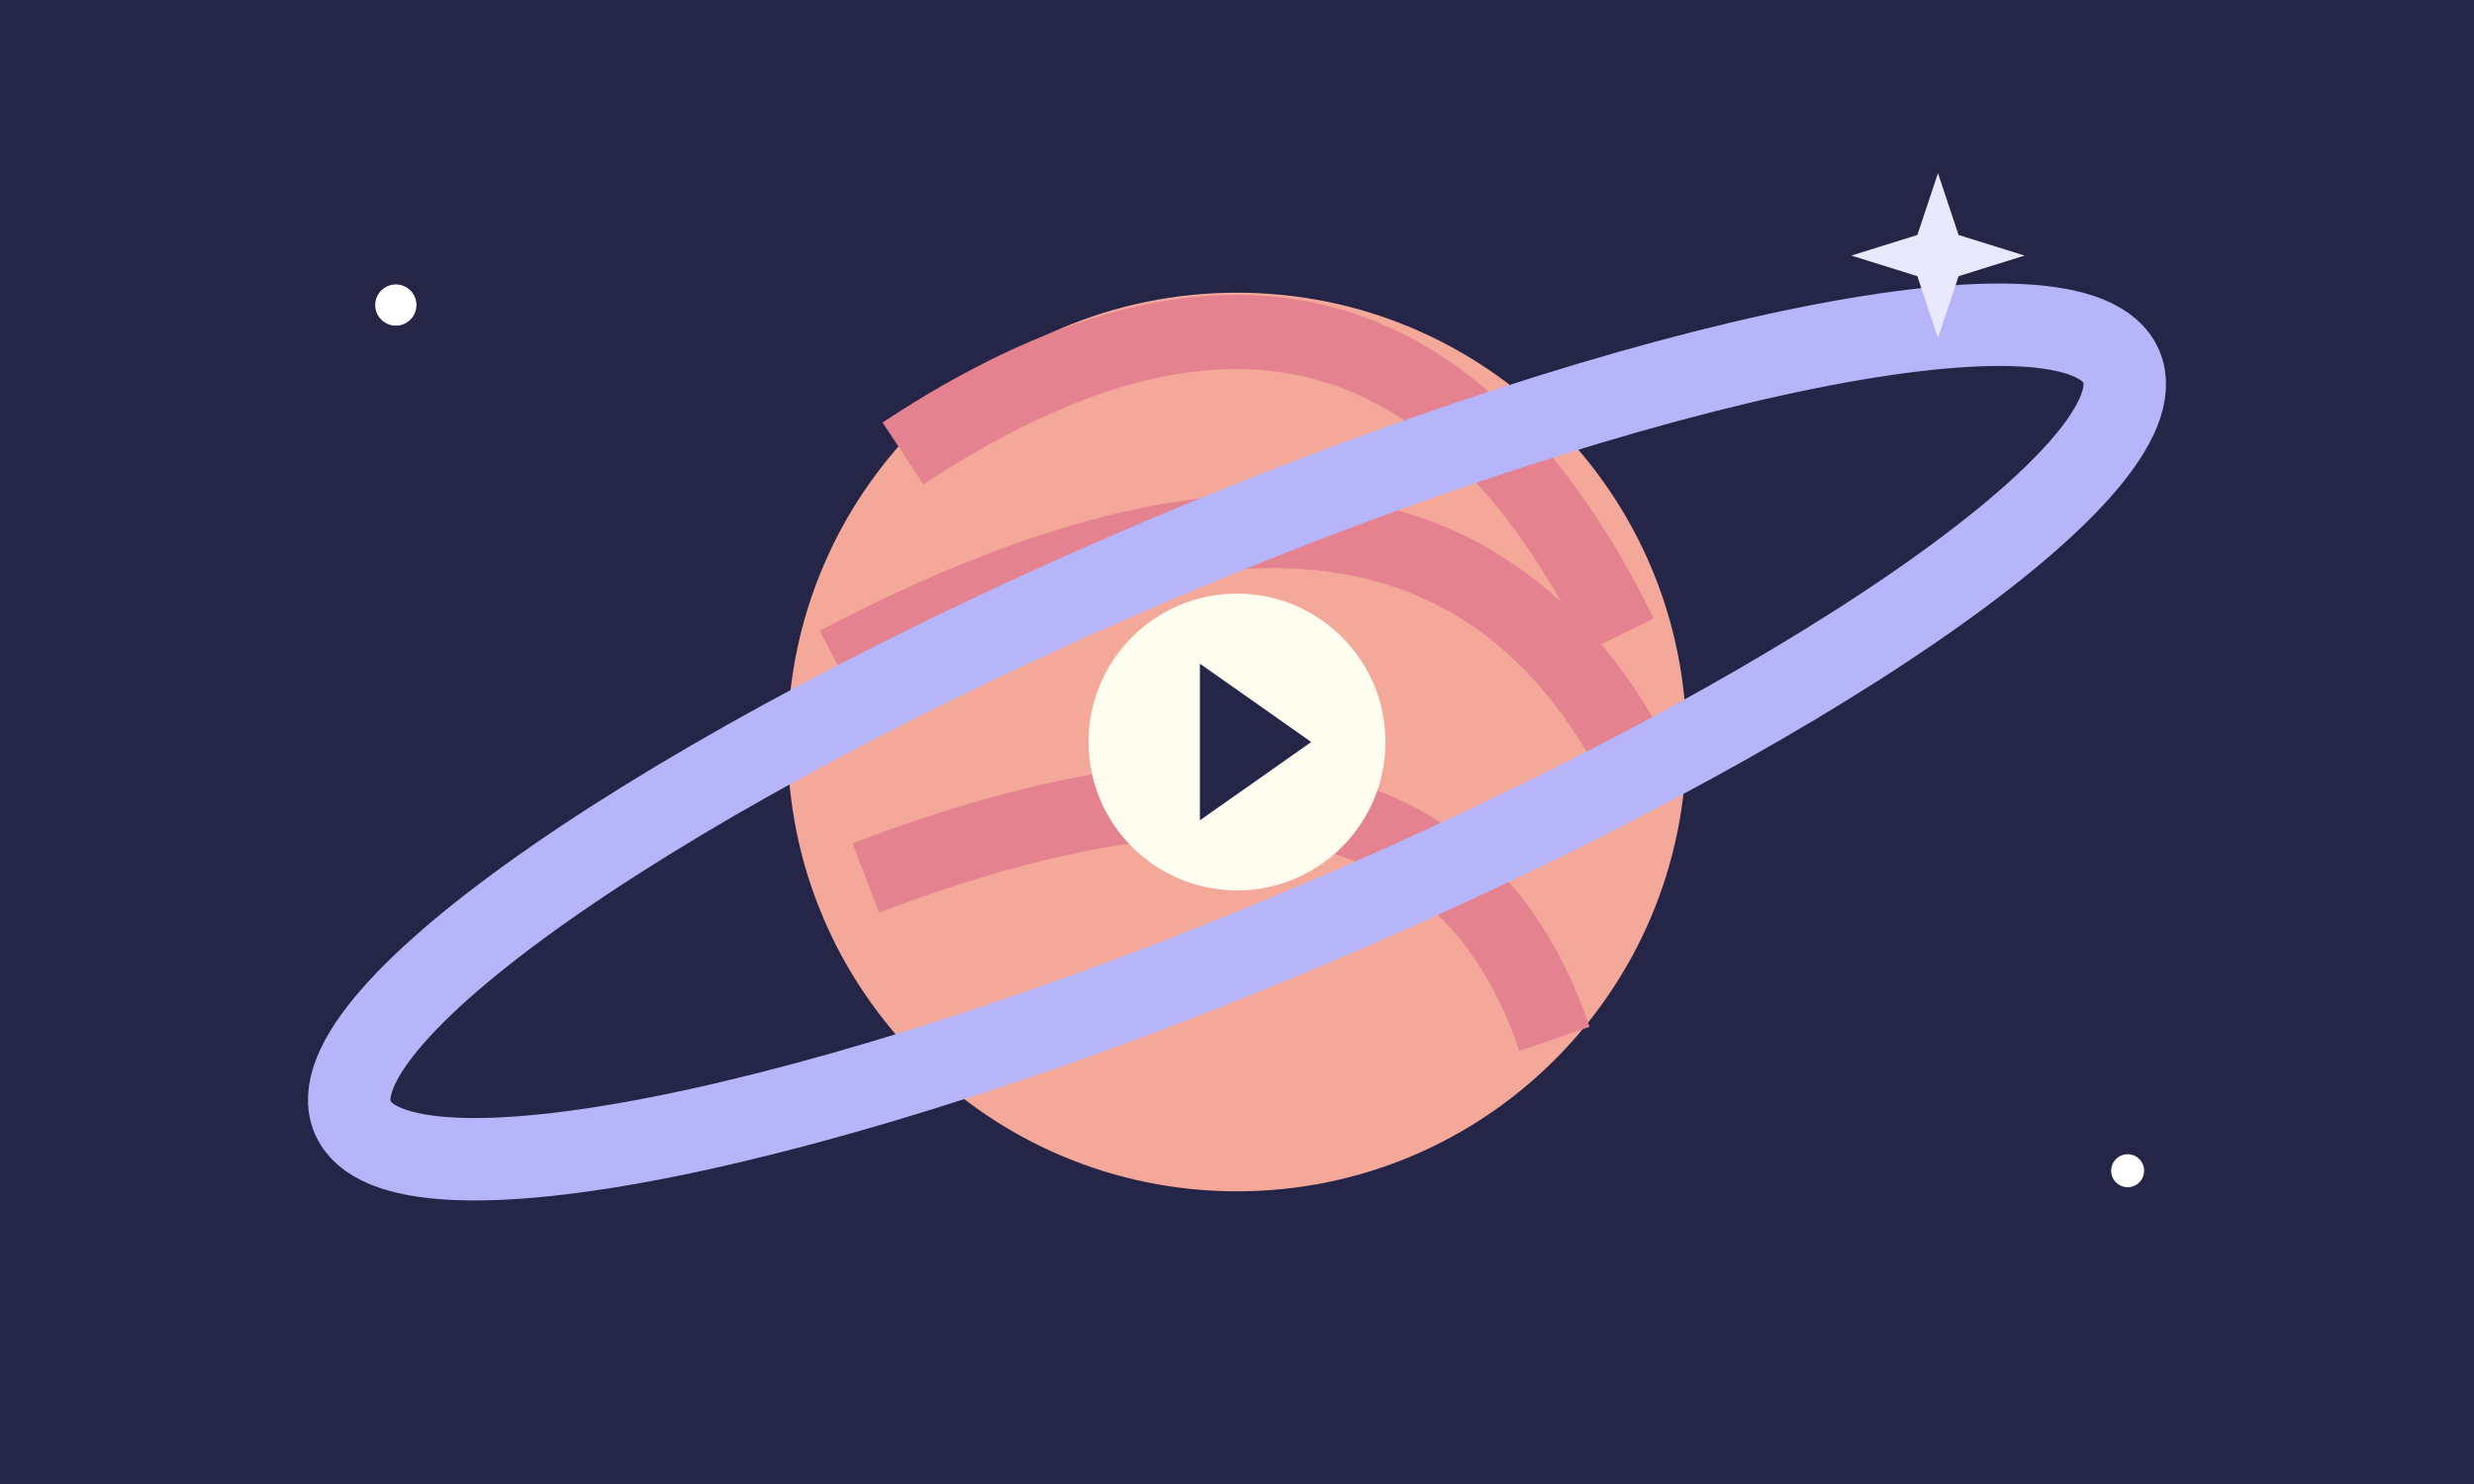
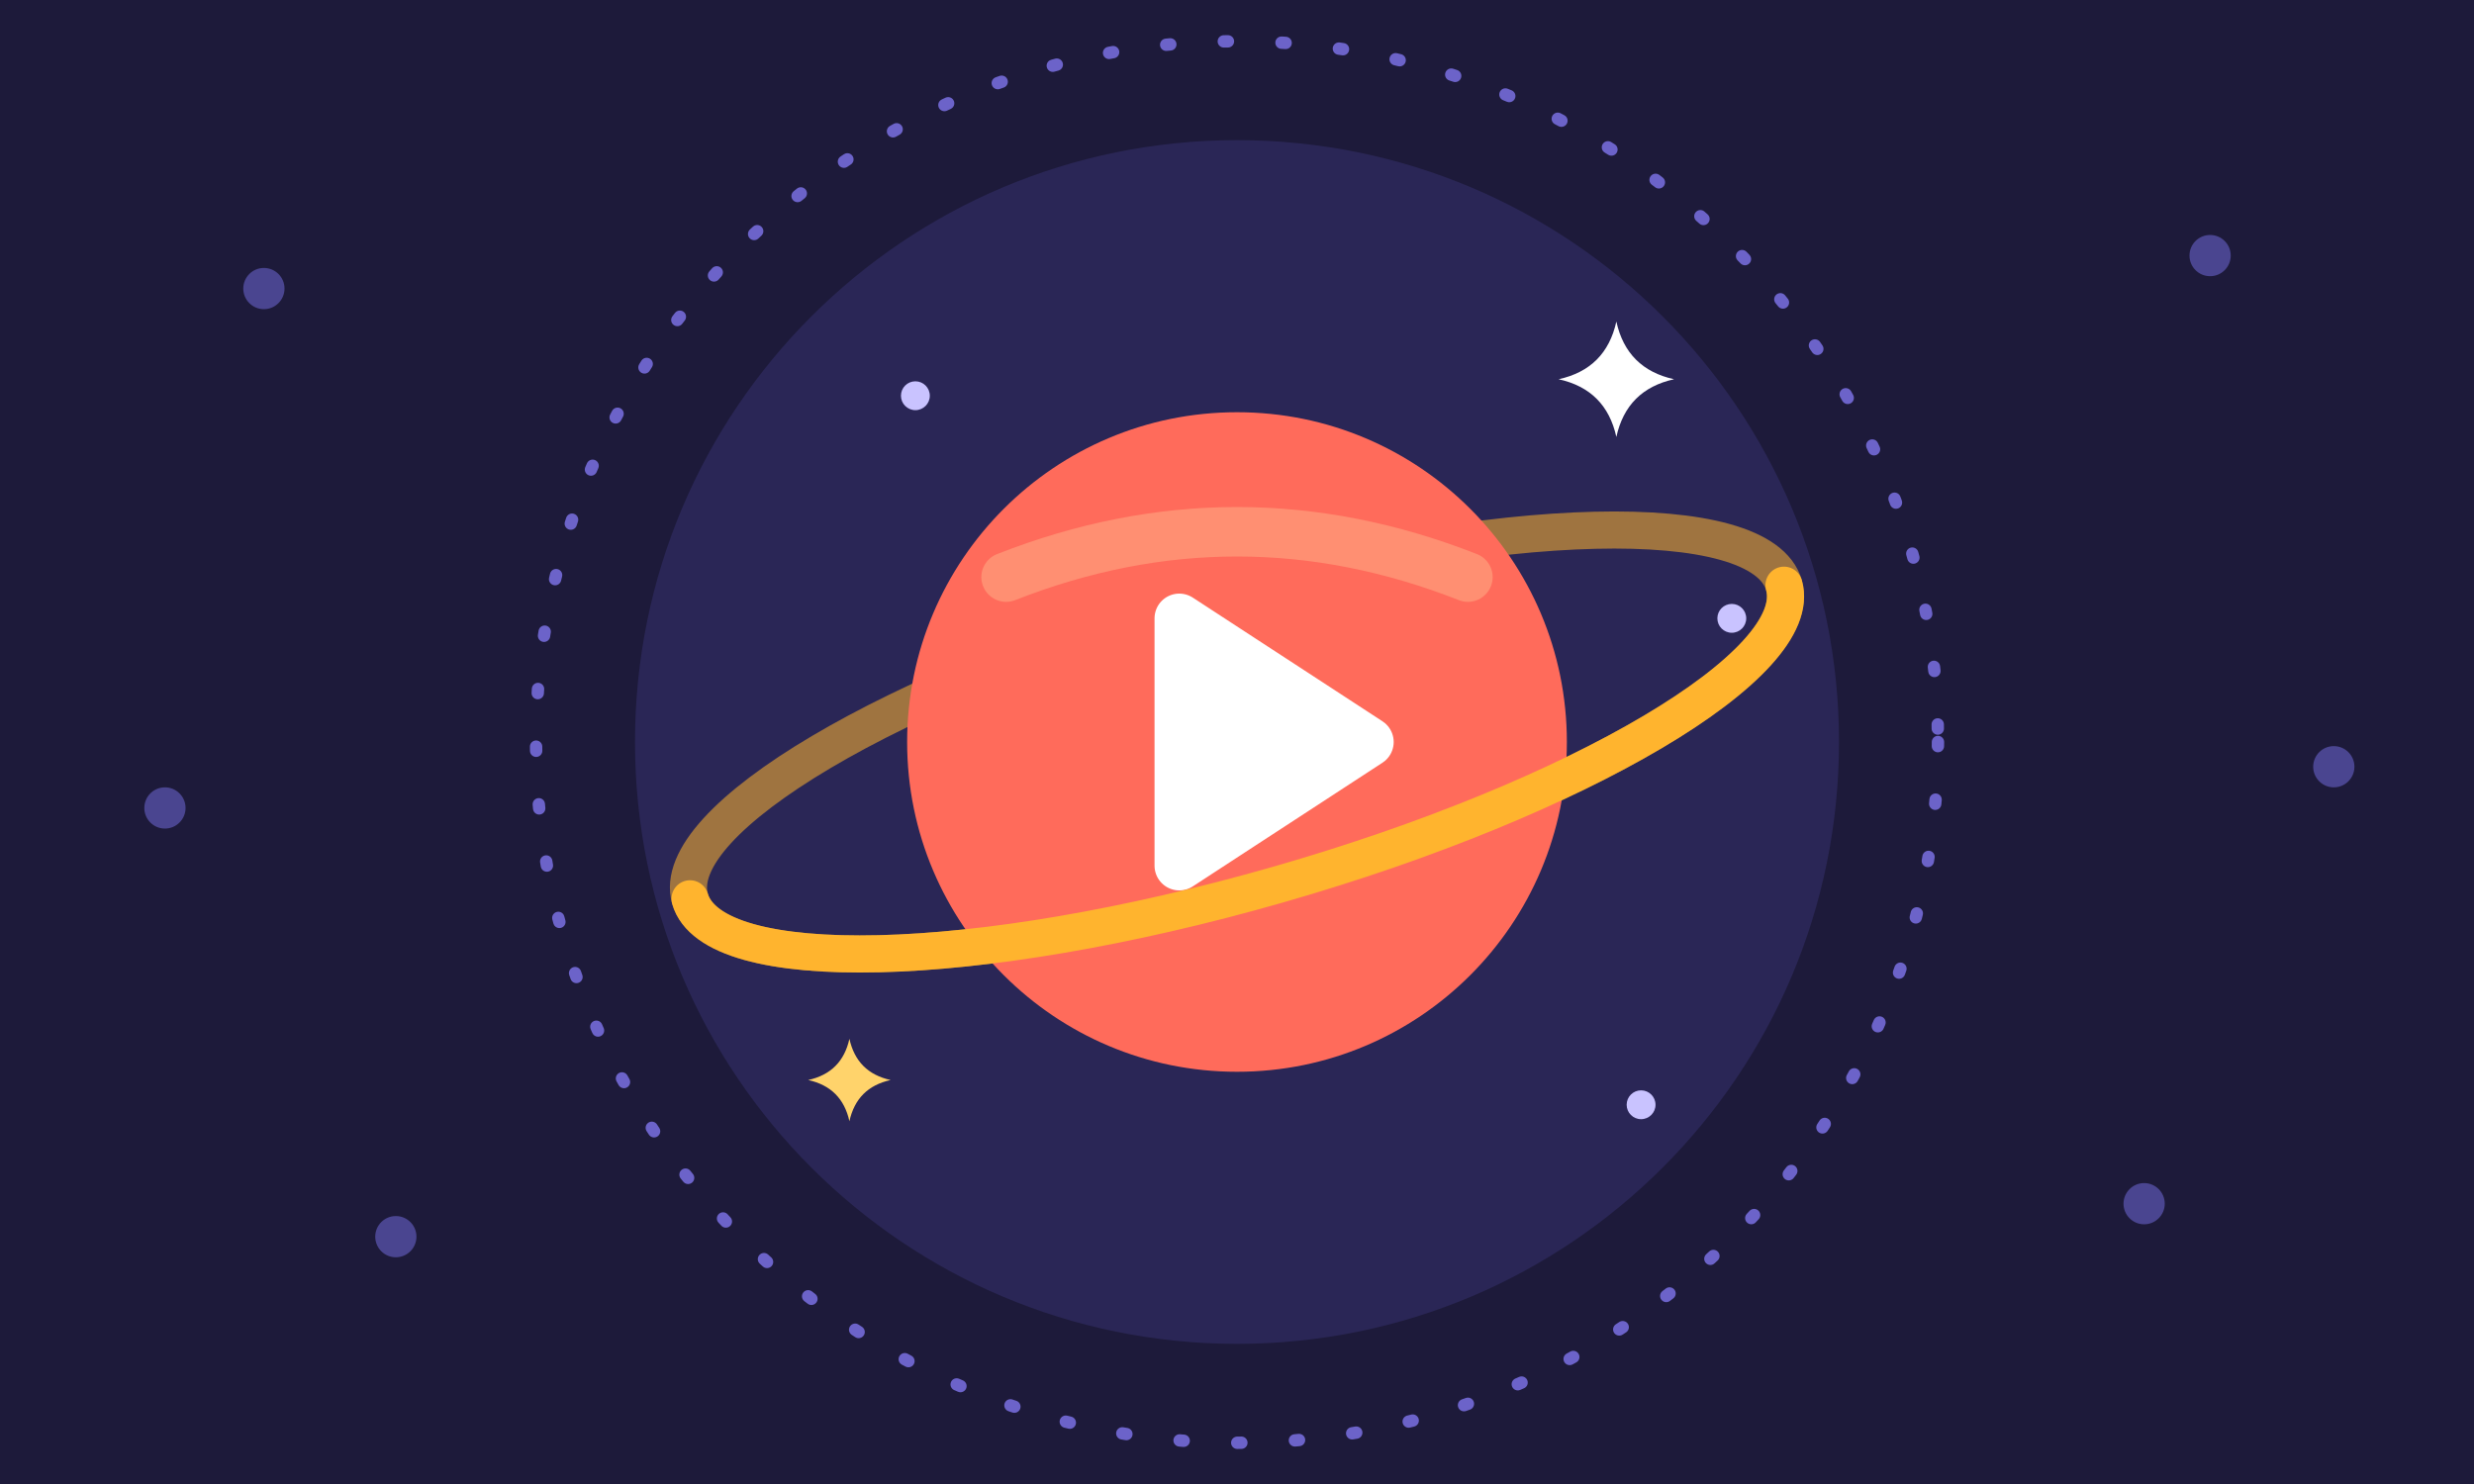
<svg xmlns="http://www.w3.org/2000/svg" viewBox="0 0 600 360">
-   <rect width="600" height="360" fill="#252547" />
-   <circle cx="300" cy="180" r="109" fill="#f3a89a" />
-   <path d="M219 110q115-76 174 44m-190 7q148-78 198 33m-191 19q136-52 167 39" fill="none" stroke="#e4828f" stroke-width="18" />
-   <ellipse cx="300" cy="180" rx="233" ry="48" transform="rotate(-23 300 180)" fill="none" stroke="#b6b5fa" stroke-width="20" />
-   <circle cx="96" cy="74" r="5" fill="#fff" />
-   <circle cx="516" cy="284" r="4" fill="#fff" />
-   <path d="m470 42 5 15 16 5-16 5-5 15-5-15-16-5 16-5Z" fill="#e9e8ff" />
-   <circle cx="300" cy="180" r="36" fill="#fffdf0" />
-   <path d="m291 161 27 19-27 19Z" fill="#252547" />
+   <rect width="600" height="360" fill="#1d1a3a" />
+   <circle cx="300" cy="180" r="146" fill="#2a2656" />
+   <circle cx="300" cy="180" r="170" fill="none" stroke="#6c63c9" stroke-width="3" stroke-dasharray="1 13" stroke-linecap="round" />
+   <circle cx="64" cy="70" r="5" fill="#4a4590" />
+   <circle cx="96" cy="300" r="5" fill="#4a4590" />
+   <circle cx="536" cy="62" r="5" fill="#4a4590" />
+   <circle cx="520" cy="292" r="5" fill="#4a4590" />
+   <circle cx="40" cy="196" r="5" fill="#4a4590" />
+   <circle cx="566" cy="186" r="5" fill="#4a4590" />
+   <g transform="rotate(-16 300 180)">
+     <ellipse cx="300" cy="180" rx="138" ry="36" fill="none" stroke="#ffb42e" stroke-width="9" opacity=".55" />
+   </g>
+   <circle cx="300" cy="180" r="80" fill="#ff6b5b" />
+   <path d="M244 140q56-22 112 0" stroke="#ff8f72" stroke-width="12" stroke-linecap="round" fill="none" />
+   <path d="M286 150l46 30-46 30Z" fill="#fff" stroke="#fff" stroke-width="12" stroke-linejoin="round" />
+   <g transform="rotate(-16 300 180)">
+     <path d="M162 180a138 36 0 0 0 276 0" fill="none" stroke="#ffb42e" stroke-width="9" stroke-linecap="round" />
+   </g>
+   <path d="M392 78Q394.52 89.48 406 92Q394.52 94.52 392 106Q389.48 94.52 378 92Q389.48 89.48 392 78Z" fill="#fff" />
+   <path d="M206 252Q207.8 260.2 216 262Q207.8 263.8 206 272Q204.2 263.8 196 262Q204.2 260.2 206 252Z" fill="#ffd36b" />
+   <circle cx="222" cy="96" r="3.5" fill="#c9c3ff" />
+   <circle cx="398" cy="268" r="3.5" fill="#c9c3ff" />
+   <circle cx="420" cy="150" r="3.5" fill="#c9c3ff" />
</svg>
